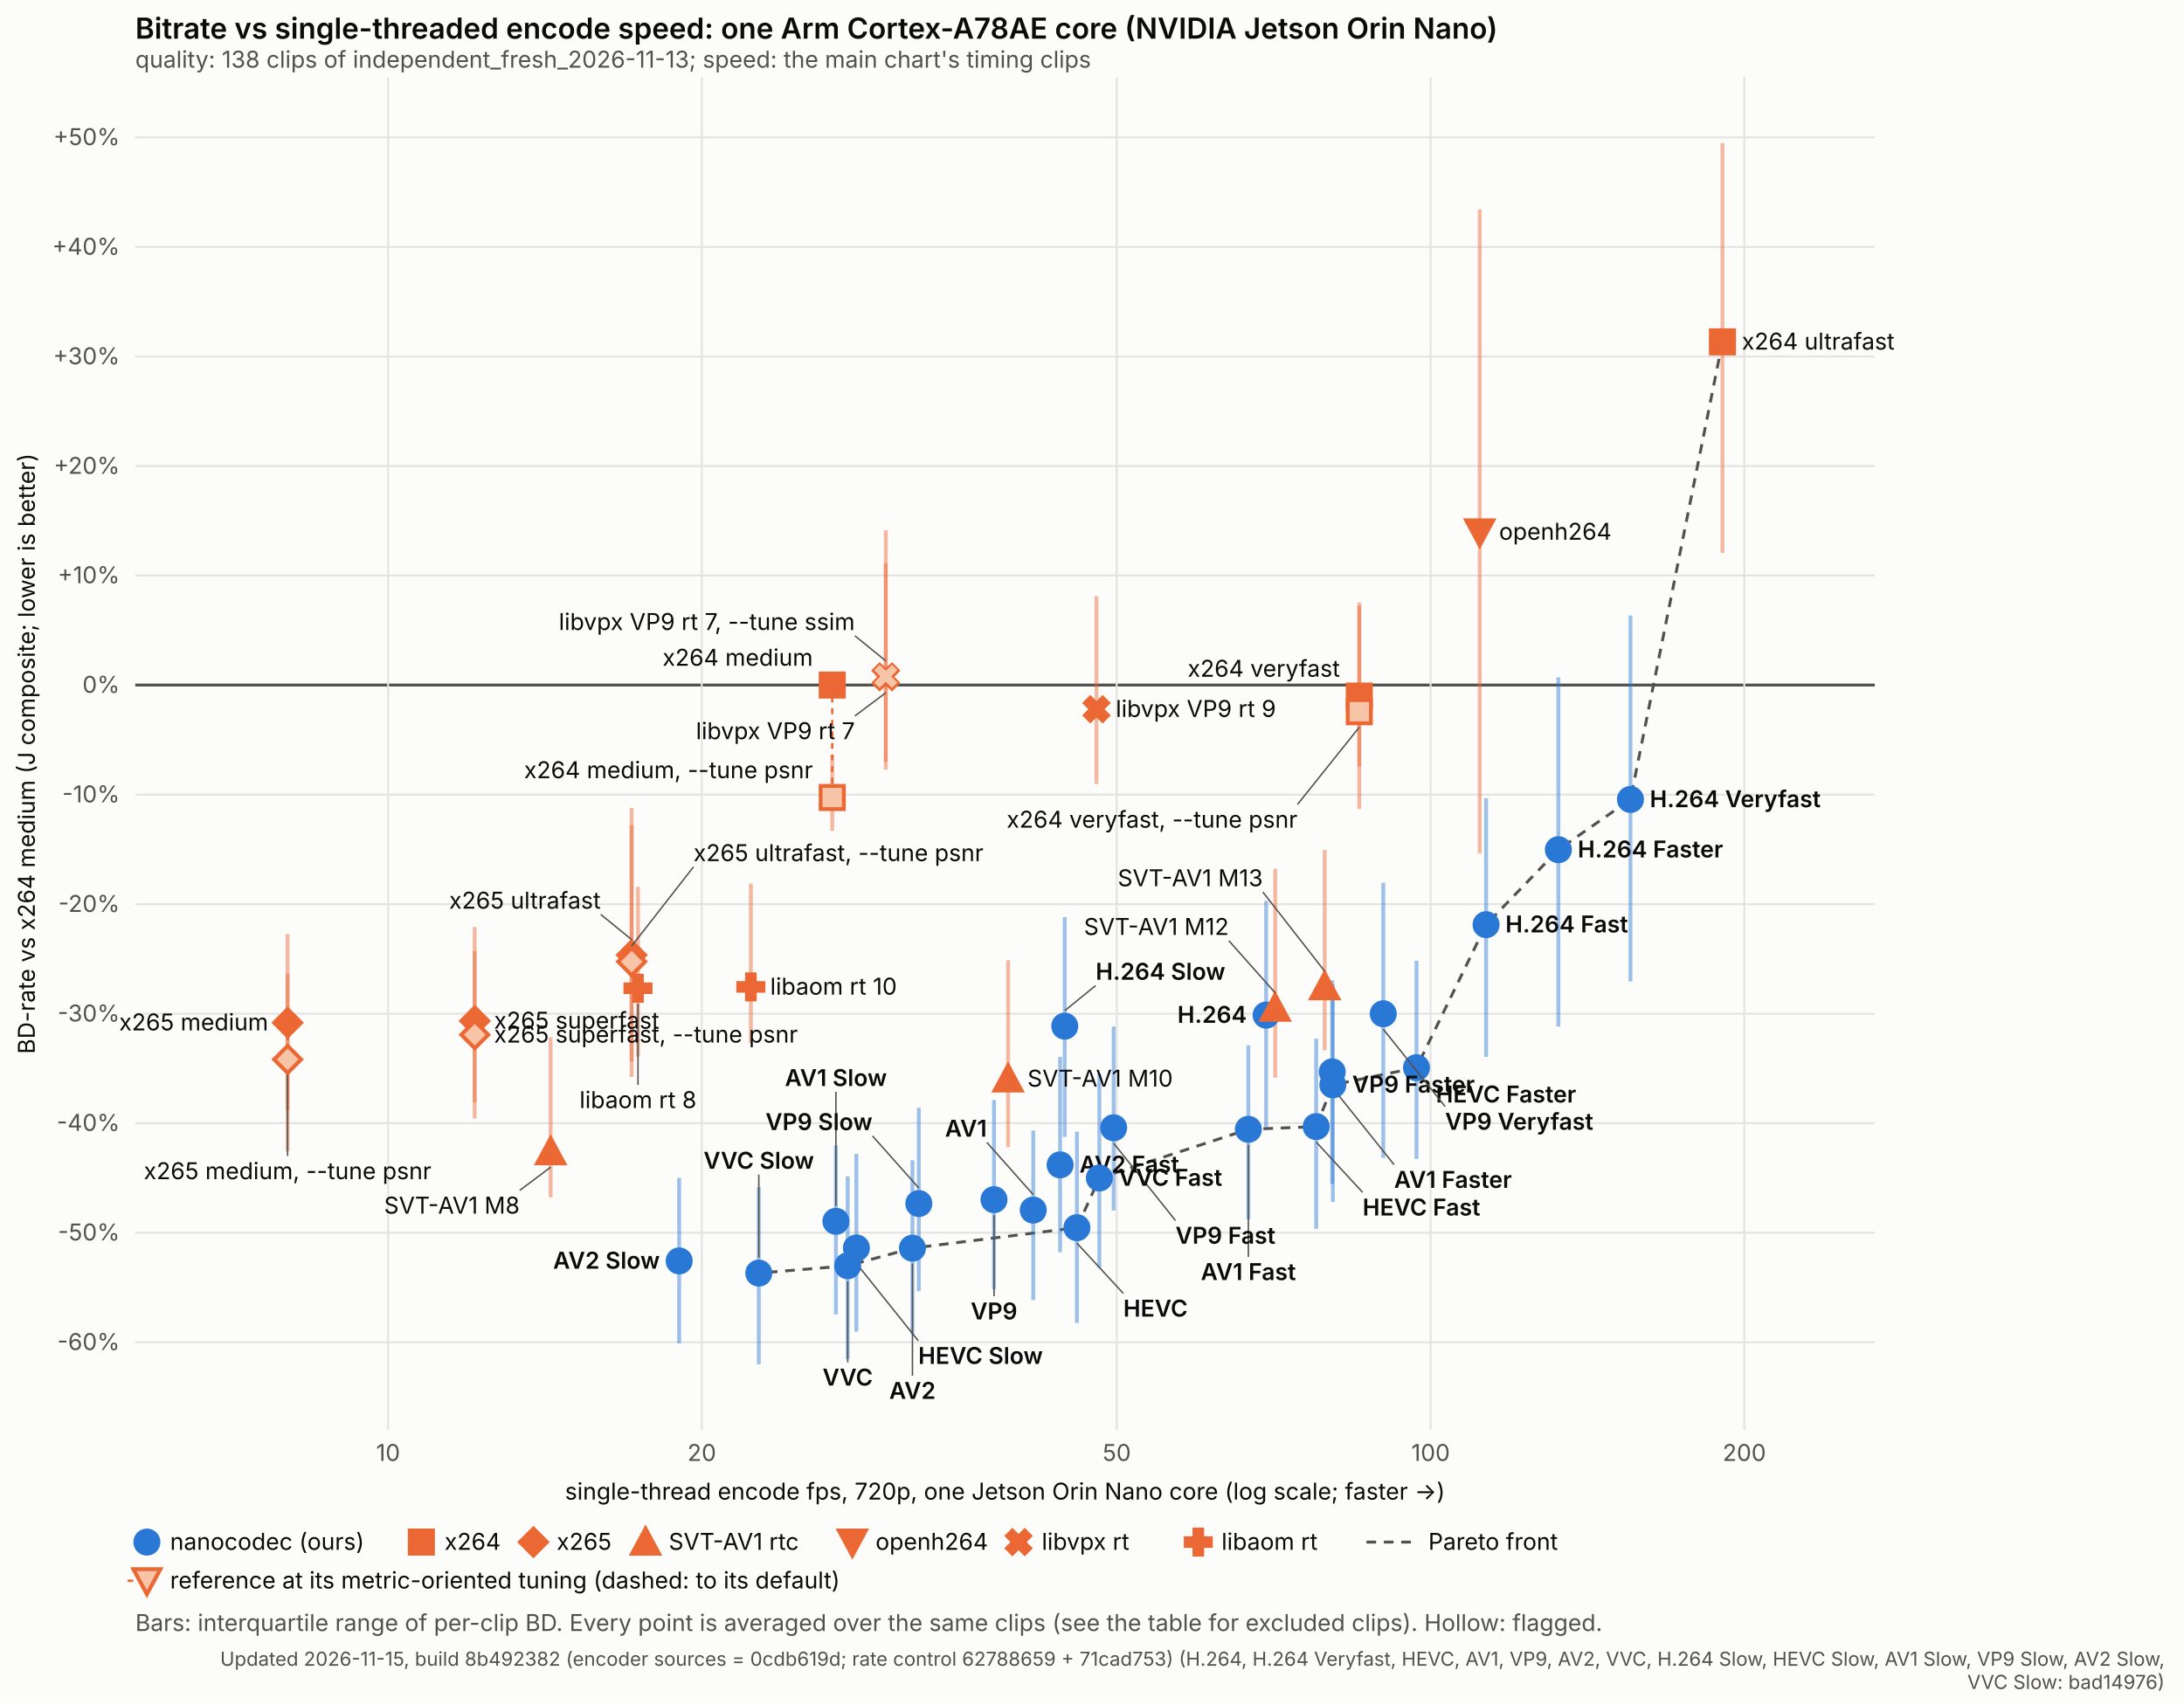
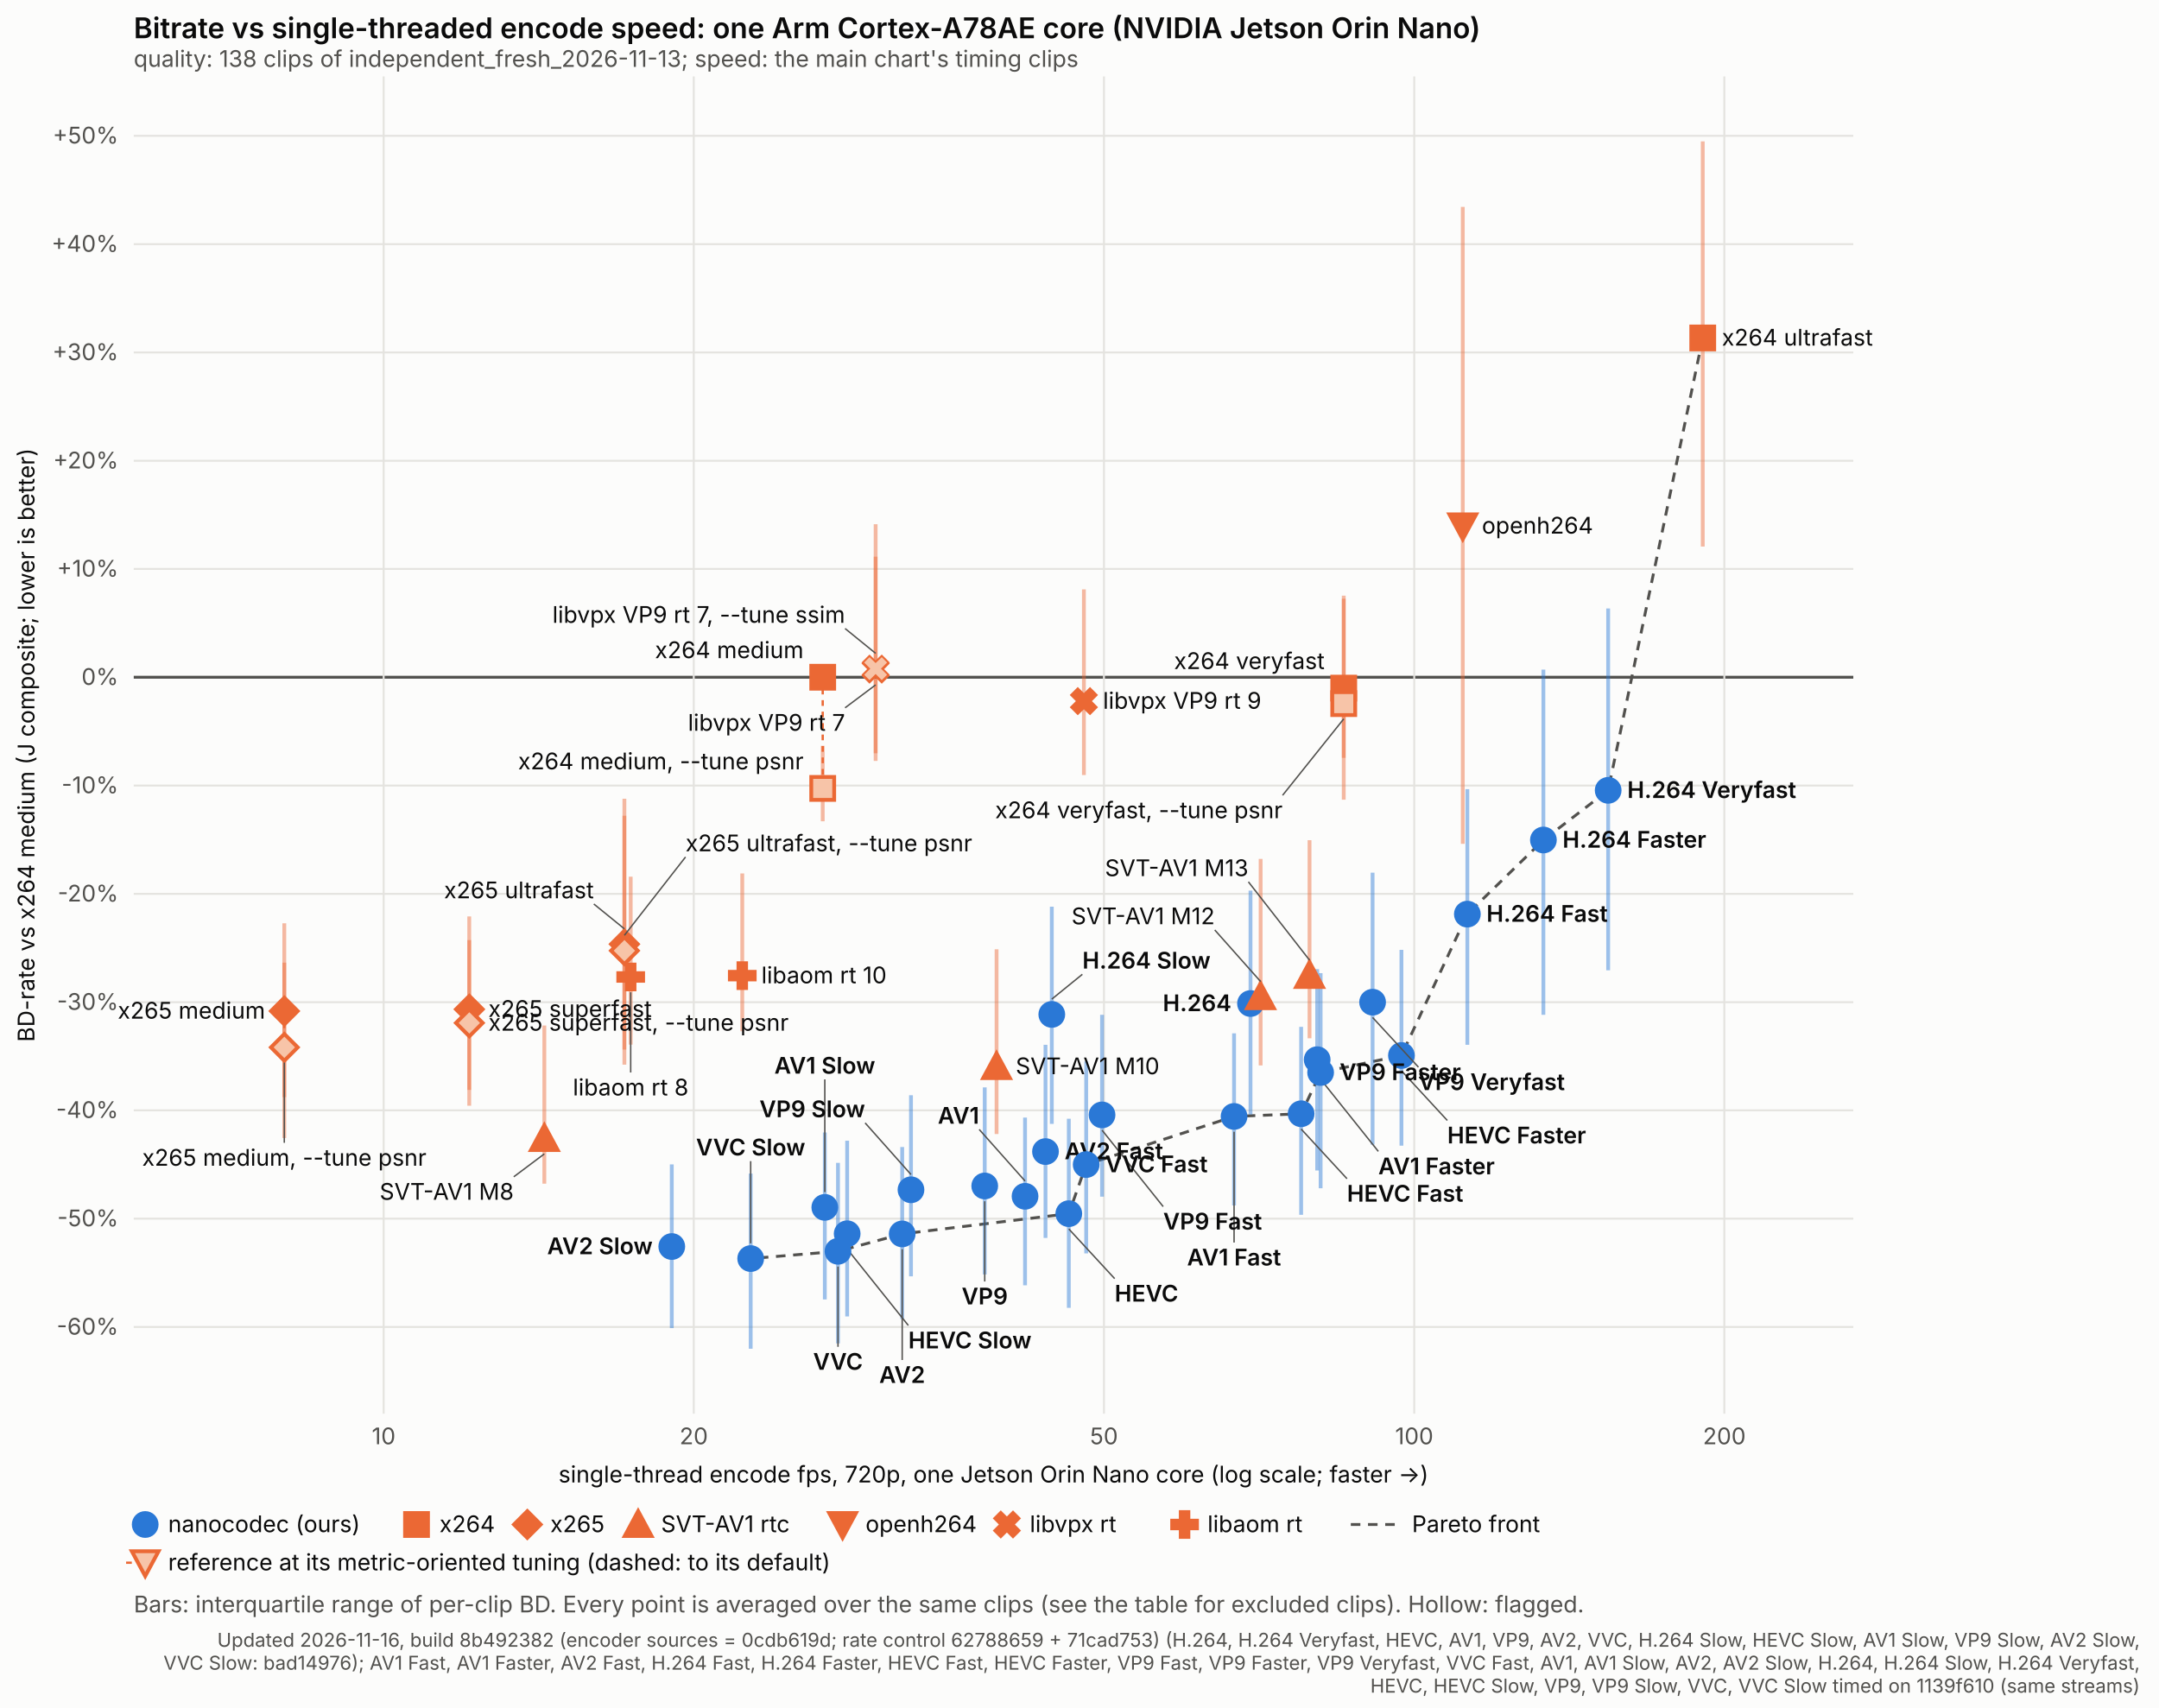
- <svg xmlns="http://www.w3.org/2000/svg" viewBox="0 0 1130 882" width="1130" height="882" font-family="system-ui, -apple-system, Segoe UI, sans-serif" font-size="12">
-   <rect width="1130" height="882" fill="#fcfcfb" />
+ <svg xmlns="http://www.w3.org/2000/svg" viewBox="0 0 1130 894" width="1130" height="894" font-family="system-ui, -apple-system, Segoe UI, sans-serif" font-size="12">
+   <rect width="1130" height="894" fill="#fcfcfb" />
  <text x="70" y="20" font-size="15" font-weight="600" fill="#0b0b0b">Bitrate vs single-threaded encode speed: one Arm Cortex-A78AE core (NVIDIA Jetson Orin Nano)</text>
  <text x="70" y="35" fill="#52514e">quality: 138 clips of independent_fresh_2026-11-13; speed: the main chart's timing clips</text>
  <line x1="70" x2="970" y1="694.6" y2="694.6" stroke="#e4e3df" stroke-width="1" />
  <text x="62" y="698.6" text-anchor="end" fill="#52514e">-60%</text>
  <line x1="70" x2="970" y1="637.9" y2="637.9" stroke="#e4e3df" stroke-width="1" />
  <text x="62" y="641.9" text-anchor="end" fill="#52514e">-50%</text>
  <line x1="70" x2="970" y1="581.2" y2="581.2" stroke="#e4e3df" stroke-width="1" />
  <text x="62" y="585.2" text-anchor="end" fill="#52514e">-40%</text>
  <line x1="70" x2="970" y1="524.6" y2="524.6" stroke="#e4e3df" stroke-width="1" />
  <text x="62" y="528.6" text-anchor="end" fill="#52514e">-30%</text>
  <line x1="70" x2="970" y1="467.9" y2="467.9" stroke="#e4e3df" stroke-width="1" />
  <text x="62" y="471.9" text-anchor="end" fill="#52514e">-20%</text>
  <line x1="70" x2="970" y1="411.2" y2="411.2" stroke="#e4e3df" stroke-width="1" />
  <text x="62" y="415.2" text-anchor="end" fill="#52514e">-10%</text>
  <line x1="70" x2="970" y1="354.5" y2="354.5" stroke="#52514e" stroke-width="1.5" />
  <text x="62" y="358.5" text-anchor="end" fill="#52514e">0%</text>
  <line x1="70" x2="970" y1="297.8" y2="297.8" stroke="#e4e3df" stroke-width="1" />
  <text x="62" y="301.8" text-anchor="end" fill="#52514e">+10%</text>
  <line x1="70" x2="970" y1="241.2" y2="241.2" stroke="#e4e3df" stroke-width="1" />
  <text x="62" y="245.2" text-anchor="end" fill="#52514e">+20%</text>
  <line x1="70" x2="970" y1="184.5" y2="184.5" stroke="#e4e3df" stroke-width="1" />
  <text x="62" y="188.5" text-anchor="end" fill="#52514e">+30%</text>
  <line x1="70" x2="970" y1="127.8" y2="127.8" stroke="#e4e3df" stroke-width="1" />
  <text x="62" y="131.8" text-anchor="end" fill="#52514e">+40%</text>
  <line x1="70" x2="970" y1="71.1" y2="71.1" stroke="#e4e3df" stroke-width="1" />
  <text x="62" y="75.1" text-anchor="end" fill="#52514e">+50%</text>
  <line x1="200.8" x2="200.8" y1="40" y2="740" stroke="#e4e3df" />
  <text x="200.8" y="756" text-anchor="middle" fill="#52514e">10</text>
  <line x1="363.1" x2="363.1" y1="40" y2="740" stroke="#e4e3df" />
  <text x="363.1" y="756" text-anchor="middle" fill="#52514e">20</text>
  <line x1="577.8" x2="577.8" y1="40" y2="740" stroke="#e4e3df" />
  <text x="577.8" y="756" text-anchor="middle" fill="#52514e">50</text>
  <line x1="740.2" x2="740.2" y1="40" y2="740" stroke="#e4e3df" />
  <text x="740.2" y="756" text-anchor="middle" fill="#52514e">100</text>
  <line x1="902.5" x2="902.5" y1="40" y2="740" stroke="#e4e3df" />
  <text x="902.5" y="756" text-anchor="middle" fill="#52514e">200</text>
  <text x="520.0" y="776" text-anchor="middle" fill="#0b0b0b">single-thread encode fps, 720p, one Jetson Orin Nano core (log scale; faster →)</text>
  <text transform="translate(18,390.0) rotate(-90)" text-anchor="middle" fill="#0b0b0b">BD-rate vs x264 medium (J composite; lower is better)</text>
-   <polyline points="891.2,176.9 843.6,413.7 806.3,439.7 768.9,478.5 732.9,552.5 689.6,561.4 681.0,583.0 645.9,584.4 568.8,609.6 557.2,635.3 472.1,645.9 438.6,655.0 392.6,658.8" fill="none" stroke="#52514e" stroke-width="1.5" stroke-dasharray="5 4" />
+   <polyline points="891.2,176.9 841.7,413.7 807.8,439.7 768.0,478.5 733.5,552.5 691.2,561.4 681.0,583.0 645.9,584.4 568.5,609.6 559.4,635.3 472.2,645.9 438.6,655.0 392.9,658.8" fill="none" stroke="#52514e" stroke-width="1.5" stroke-dasharray="5 4" />
  <line x1="703.3" y1="360.2" x2="703.3" y2="368.3" stroke="#eb6834" stroke-width="1.2" stroke-dasharray="3 3" />
  <line x1="430.6" y1="354.5" x2="430.6" y2="412.7" stroke="#eb6834" stroke-width="1.2" stroke-dasharray="3 3" />
  <line x1="326.8" y1="494.2" x2="326.8" y2="497.6" stroke="#eb6834" stroke-width="1.2" stroke-dasharray="3 3" />
  <line x1="245.6" y1="528.3" x2="245.6" y2="535.5" stroke="#eb6834" stroke-width="1.2" stroke-dasharray="3 3" />
  <line x1="148.8" y1="529.2" x2="148.8" y2="548.2" stroke="#eb6834" stroke-width="1.2" stroke-dasharray="3 3" />
  <line x1="458.3" y1="350.5" x2="458.3" y2="350.0" stroke="#eb6834" stroke-width="1.2" stroke-dasharray="3 3" />
  <line x1="430.6" x2="430.6" y1="354.5" y2="354.5" stroke="#eb6834" stroke-opacity="0.45" stroke-width="2" />
-   <line x1="550.9" x2="550.9" y1="588.3" y2="474.6" stroke="#2a78d6" stroke-opacity="0.45" stroke-width="2" />
-   <line x1="655.1" x2="655.1" y1="583.4" y2="466.2" stroke="#2a78d6" stroke-opacity="0.45" stroke-width="2" />
-   <line x1="768.9" x2="768.9" y1="546.9" y2="413.1" stroke="#2a78d6" stroke-opacity="0.45" stroke-width="2" />
-   <line x1="806.3" x2="806.3" y1="531.2" y2="350.5" stroke="#2a78d6" stroke-opacity="0.45" stroke-width="2" />
-   <line x1="843.6" x2="843.6" y1="507.9" y2="318.5" stroke="#2a78d6" stroke-opacity="0.45" stroke-width="2" />
-   <line x1="443.1" x2="443.1" y1="689.1" y2="597.1" stroke="#2a78d6" stroke-opacity="0.45" stroke-width="2" />
-   <line x1="557.2" x2="557.2" y1="684.6" y2="585.6" stroke="#2a78d6" stroke-opacity="0.45" stroke-width="2" />
+   <line x1="550.5" x2="550.5" y1="588.3" y2="474.6" stroke="#2a78d6" stroke-opacity="0.45" stroke-width="2" />
+   <line x1="654.5" x2="654.5" y1="583.4" y2="466.2" stroke="#2a78d6" stroke-opacity="0.45" stroke-width="2" />
+   <line x1="768.0" x2="768.0" y1="546.9" y2="413.1" stroke="#2a78d6" stroke-opacity="0.45" stroke-width="2" />
+   <line x1="807.8" x2="807.8" y1="531.2" y2="350.5" stroke="#2a78d6" stroke-opacity="0.45" stroke-width="2" />
+   <line x1="841.7" x2="841.7" y1="507.9" y2="318.5" stroke="#2a78d6" stroke-opacity="0.45" stroke-width="2" />
+   <line x1="443.4" x2="443.4" y1="689.1" y2="597.1" stroke="#2a78d6" stroke-opacity="0.45" stroke-width="2" />
+   <line x1="559.4" x2="559.4" y1="684.6" y2="585.6" stroke="#2a78d6" stroke-opacity="0.45" stroke-width="2" />
  <line x1="681.0" x2="681.0" y1="635.9" y2="537.5" stroke="#2a78d6" stroke-opacity="0.45" stroke-width="2" />
-   <line x1="732.9" x2="732.9" y1="599.7" y2="497.2" stroke="#2a78d6" stroke-opacity="0.45" stroke-width="2" />
-   <line x1="432.5" x2="432.5" y1="680.2" y2="592.8" stroke="#2a78d6" stroke-opacity="0.45" stroke-width="2" />
-   <line x1="534.6" x2="534.6" y1="672.8" y2="585.0" stroke="#2a78d6" stroke-opacity="0.45" stroke-width="2" />
+   <line x1="733.5" x2="733.5" y1="599.7" y2="497.2" stroke="#2a78d6" stroke-opacity="0.45" stroke-width="2" />
+   <line x1="431.7" x2="431.7" y1="680.2" y2="592.8" stroke="#2a78d6" stroke-opacity="0.45" stroke-width="2" />
+   <line x1="536.5" x2="536.5" y1="672.8" y2="585.0" stroke="#2a78d6" stroke-opacity="0.45" stroke-width="2" />
  <line x1="645.9" x2="645.9" y1="631.0" y2="540.9" stroke="#2a78d6" stroke-opacity="0.45" stroke-width="2" />
-   <line x1="689.3" x2="689.3" y1="612.7" y2="507.3" stroke="#2a78d6" stroke-opacity="0.45" stroke-width="2" />
-   <line x1="475.4" x2="475.4" y1="668.1" y2="573.3" stroke="#2a78d6" stroke-opacity="0.45" stroke-width="2" />
-   <line x1="514.3" x2="514.3" y1="667.1" y2="569.2" stroke="#2a78d6" stroke-opacity="0.45" stroke-width="2" />
-   <line x1="576.2" x2="576.2" y1="626.4" y2="531.2" stroke="#2a78d6" stroke-opacity="0.45" stroke-width="2" />
-   <line x1="689.6" x2="689.6" y1="622.0" y2="509.4" stroke="#2a78d6" stroke-opacity="0.45" stroke-width="2" />
-   <line x1="715.7" x2="715.7" y1="599.2" y2="456.8" stroke="#2a78d6" stroke-opacity="0.45" stroke-width="2" />
-   <line x1="351.4" x2="351.4" y1="695.2" y2="609.5" stroke="#2a78d6" stroke-opacity="0.45" stroke-width="2" />
-   <line x1="472.1" x2="472.1" y1="690.4" y2="600.4" stroke="#2a78d6" stroke-opacity="0.45" stroke-width="2" />
-   <line x1="548.5" x2="548.5" y1="648.0" y2="546.9" stroke="#2a78d6" stroke-opacity="0.45" stroke-width="2" />
-   <line x1="392.6" x2="392.6" y1="706.0" y2="614.3" stroke="#2a78d6" stroke-opacity="0.45" stroke-width="2" />
+   <line x1="689.4" x2="689.4" y1="612.7" y2="507.3" stroke="#2a78d6" stroke-opacity="0.45" stroke-width="2" />
+   <line x1="476.8" x2="476.8" y1="668.1" y2="573.3" stroke="#2a78d6" stroke-opacity="0.45" stroke-width="2" />
+   <line x1="515.4" x2="515.4" y1="667.1" y2="569.2" stroke="#2a78d6" stroke-opacity="0.45" stroke-width="2" />
+   <line x1="576.8" x2="576.8" y1="626.4" y2="531.2" stroke="#2a78d6" stroke-opacity="0.45" stroke-width="2" />
+   <line x1="691.2" x2="691.2" y1="622.0" y2="509.4" stroke="#2a78d6" stroke-opacity="0.45" stroke-width="2" />
+   <line x1="718.4" x2="718.4" y1="599.2" y2="456.8" stroke="#2a78d6" stroke-opacity="0.45" stroke-width="2" />
+   <line x1="351.6" x2="351.6" y1="695.2" y2="609.5" stroke="#2a78d6" stroke-opacity="0.45" stroke-width="2" />
+   <line x1="472.2" x2="472.2" y1="690.4" y2="600.4" stroke="#2a78d6" stroke-opacity="0.45" stroke-width="2" />
+   <line x1="547.2" x2="547.2" y1="648.0" y2="546.9" stroke="#2a78d6" stroke-opacity="0.45" stroke-width="2" />
+   <line x1="392.9" x2="392.9" y1="706.0" y2="614.3" stroke="#2a78d6" stroke-opacity="0.45" stroke-width="2" />
  <line x1="438.6" x2="438.6" y1="703.2" y2="608.7" stroke="#2a78d6" stroke-opacity="0.45" stroke-width="2" />
-   <line x1="568.8" x2="568.8" y1="656.1" y2="555.6" stroke="#2a78d6" stroke-opacity="0.45" stroke-width="2" />
+   <line x1="568.5" x2="568.5" y1="656.1" y2="555.6" stroke="#2a78d6" stroke-opacity="0.45" stroke-width="2" />
  <line x1="765.6" x2="765.6" y1="441.7" y2="108.3" stroke="#eb6834" stroke-opacity="0.45" stroke-width="2" />
  <line x1="891.2" x2="891.2" y1="286.1" y2="74.0" stroke="#eb6834" stroke-opacity="0.45" stroke-width="2" />
  <line x1="703.3" x2="703.3" y1="396.7" y2="313.4" stroke="#eb6834" stroke-opacity="0.45" stroke-width="2" />
  <line x1="326.8" x2="326.8" y1="549.4" y2="418.1" stroke="#eb6834" stroke-opacity="0.45" stroke-width="2" />
  <line x1="245.6" x2="245.6" y1="570.5" y2="479.7" stroke="#eb6834" stroke-opacity="0.45" stroke-width="2" />
  <line x1="148.8" x2="148.8" y1="574.3" y2="483.3" stroke="#eb6834" stroke-opacity="0.45" stroke-width="2" />
  <line x1="284.9" x2="284.9" y1="619.6" y2="536.8" stroke="#eb6834" stroke-opacity="0.45" stroke-width="2" />
  <line x1="521.6" x2="521.6" y1="593.6" y2="496.9" stroke="#eb6834" stroke-opacity="0.45" stroke-width="2" />
  <line x1="659.8" x2="659.8" y1="557.7" y2="449.6" stroke="#eb6834" stroke-opacity="0.45" stroke-width="2" />
  <line x1="685.4" x2="685.4" y1="543.5" y2="439.8" stroke="#eb6834" stroke-opacity="0.45" stroke-width="2" />
  <line x1="458.3" x2="458.3" y1="394.3" y2="274.4" stroke="#eb6834" stroke-opacity="0.45" stroke-width="2" />
  <line x1="567.3" x2="567.3" y1="405.7" y2="308.5" stroke="#eb6834" stroke-opacity="0.45" stroke-width="2" />
  <line x1="330.1" x2="330.1" y1="546.8" y2="458.9" stroke="#eb6834" stroke-opacity="0.45" stroke-width="2" />
  <line x1="388.5" x2="388.5" y1="539.8" y2="457.2" stroke="#eb6834" stroke-opacity="0.45" stroke-width="2" />
  <line x1="703.3" x2="703.3" y1="418.6" y2="311.8" stroke="#eb6834" stroke-opacity="0.45" stroke-width="2" />
  <line x1="430.6" x2="430.6" y1="429.9" y2="390.4" stroke="#eb6834" stroke-opacity="0.45" stroke-width="2" />
  <line x1="326.8" x2="326.8" y1="557.3" y2="427.0" stroke="#eb6834" stroke-opacity="0.45" stroke-width="2" />
  <line x1="245.6" x2="245.6" y1="578.8" y2="492.1" stroke="#eb6834" stroke-opacity="0.45" stroke-width="2" />
  <line x1="148.8" x2="148.8" y1="595.7" y2="503.9" stroke="#eb6834" stroke-opacity="0.45" stroke-width="2" />
  <line x1="458.3" x2="458.3" y1="398.3" y2="291.4" stroke="#eb6834" stroke-opacity="0.45" stroke-width="2" />
  <g>
    <rect x="424.6" y="348.5" width="12" height="12" fill="#eb6834" stroke="#eb6834" stroke-width="2" />
  </g>
  <text x="420.6" y="344.5" text-anchor="end" fill="#0b0b0b">x264 medium</text>
  <g>
-     <circle cx="550.9" cy="531.0" r="6" fill="#2a78d6" stroke="#2a78d6" stroke-width="2" />
-   </g>
-   <line x1="550.9" y1="523.0" x2="566.9" y2="510.0" stroke="#52514e" stroke-width="0.75" />
-   <text x="566.9" y="507.0" text-anchor="start" fill="#0b0b0b" font-weight="600">H.264 Slow</text>
-   <g>
-     <circle cx="655.1" cy="525.3" r="6" fill="#2a78d6" stroke="#2a78d6" stroke-width="2" />
-   </g>
-   <text x="645.1" y="529.3" text-anchor="end" fill="#0b0b0b" font-weight="600">H.264</text>
-   <g>
-     <circle cx="768.9" cy="478.5" r="6" fill="#2a78d6" stroke="#2a78d6" stroke-width="2" />
-   </g>
-   <text x="778.9" y="482.5" text-anchor="start" fill="#0b0b0b" font-weight="600">H.264 Fast</text>
-   <g>
-     <circle cx="806.3" cy="439.7" r="6" fill="#2a78d6" stroke="#2a78d6" stroke-width="2" />
-   </g>
-   <text x="816.3" y="443.7" text-anchor="start" fill="#0b0b0b" font-weight="600">H.264 Faster</text>
-   <g>
-     <circle cx="843.6" cy="413.7" r="6" fill="#2a78d6" stroke="#2a78d6" stroke-width="2" />
-   </g>
-   <text x="853.6" y="417.7" text-anchor="start" fill="#0b0b0b" font-weight="600">H.264 Veryfast</text>
-   <g>
-     <circle cx="443.1" cy="645.8" r="6" fill="#2a78d6" stroke="#2a78d6" stroke-width="2" />
-   </g>
-   <line x1="443.1" y1="653.8" x2="475.1" y2="693.8" stroke="#52514e" stroke-width="0.75" />
-   <text x="475.1" y="705.8" text-anchor="start" fill="#0b0b0b" font-weight="600">HEVC Slow</text>
-   <g>
-     <circle cx="557.2" cy="635.3" r="6" fill="#2a78d6" stroke="#2a78d6" stroke-width="2" />
-   </g>
-   <line x1="557.2" y1="643.3" x2="581.2" y2="669.3" stroke="#52514e" stroke-width="0.75" />
-   <text x="581.2" y="681.3" text-anchor="start" fill="#0b0b0b" font-weight="600">HEVC</text>
+     <circle cx="550.5" cy="531.0" r="6" fill="#2a78d6" stroke="#2a78d6" stroke-width="2" />
+   </g>
+   <line x1="550.5" y1="523.0" x2="566.5" y2="510.0" stroke="#52514e" stroke-width="0.75" />
+   <text x="566.5" y="507.0" text-anchor="start" fill="#0b0b0b" font-weight="600">H.264 Slow</text>
+   <g>
+     <circle cx="654.5" cy="525.3" r="6" fill="#2a78d6" stroke="#2a78d6" stroke-width="2" />
+   </g>
+   <text x="644.5" y="529.3" text-anchor="end" fill="#0b0b0b" font-weight="600">H.264</text>
+   <g>
+     <circle cx="768.0" cy="478.5" r="6" fill="#2a78d6" stroke="#2a78d6" stroke-width="2" />
+   </g>
+   <text x="778.0" y="482.5" text-anchor="start" fill="#0b0b0b" font-weight="600">H.264 Fast</text>
+   <g>
+     <circle cx="807.8" cy="439.7" r="6" fill="#2a78d6" stroke="#2a78d6" stroke-width="2" />
+   </g>
+   <text x="817.8" y="443.7" text-anchor="start" fill="#0b0b0b" font-weight="600">H.264 Faster</text>
+   <g>
+     <circle cx="841.7" cy="413.7" r="6" fill="#2a78d6" stroke="#2a78d6" stroke-width="2" />
+   </g>
+   <text x="851.7" y="417.7" text-anchor="start" fill="#0b0b0b" font-weight="600">H.264 Veryfast</text>
+   <g>
+     <circle cx="443.4" cy="645.8" r="6" fill="#2a78d6" stroke="#2a78d6" stroke-width="2" />
+   </g>
+   <line x1="443.4" y1="653.8" x2="475.4" y2="693.8" stroke="#52514e" stroke-width="0.75" />
+   <text x="475.4" y="705.8" text-anchor="start" fill="#0b0b0b" font-weight="600">HEVC Slow</text>
+   <g>
+     <circle cx="559.4" cy="635.3" r="6" fill="#2a78d6" stroke="#2a78d6" stroke-width="2" />
+   </g>
+   <line x1="559.4" y1="643.3" x2="583.4" y2="669.3" stroke="#52514e" stroke-width="0.75" />
+   <text x="583.4" y="681.3" text-anchor="start" fill="#0b0b0b" font-weight="600">HEVC</text>
  <g>
    <circle cx="681.0" cy="583.0" r="6" fill="#2a78d6" stroke="#2a78d6" stroke-width="2" />
  </g>
  <line x1="681.0" y1="591.0" x2="705.0" y2="617.0" stroke="#52514e" stroke-width="0.75" />
  <text x="705.0" y="629.0" text-anchor="start" fill="#0b0b0b" font-weight="600">HEVC Fast</text>
  <g>
-     <circle cx="732.9" cy="552.5" r="6" fill="#2a78d6" stroke="#2a78d6" stroke-width="2" />
-   </g>
-   <text x="742.9" y="570.5" text-anchor="start" fill="#0b0b0b" font-weight="600">HEVC Faster</text>
-   <g>
-     <circle cx="432.5" cy="632.0" r="6" fill="#2a78d6" stroke="#2a78d6" stroke-width="2" />
-   </g>
-   <line x1="432.5" y1="624.0" x2="432.5" y2="565.0" stroke="#52514e" stroke-width="0.75" />
-   <text x="432.5" y="562.0" text-anchor="middle" fill="#0b0b0b" font-weight="600">AV1 Slow</text>
-   <g>
-     <circle cx="534.6" cy="626.2" r="6" fill="#2a78d6" stroke="#2a78d6" stroke-width="2" />
-   </g>
-   <line x1="534.6" y1="618.2" x2="510.6" y2="591.2" stroke="#52514e" stroke-width="0.75" />
-   <text x="510.6" y="588.2" text-anchor="end" fill="#0b0b0b" font-weight="600">AV1</text>
+     <circle cx="733.5" cy="552.5" r="6" fill="#2a78d6" stroke="#2a78d6" stroke-width="2" />
+   </g>
+   <line x1="733.5" y1="560.5" x2="757.5" y2="586.5" stroke="#52514e" stroke-width="0.75" />
+   <text x="757.5" y="598.5" text-anchor="start" fill="#0b0b0b" font-weight="600">HEVC Faster</text>
+   <g>
+     <circle cx="431.7" cy="632.0" r="6" fill="#2a78d6" stroke="#2a78d6" stroke-width="2" />
+   </g>
+   <line x1="431.7" y1="624.0" x2="431.7" y2="565.0" stroke="#52514e" stroke-width="0.75" />
+   <text x="431.7" y="562.0" text-anchor="middle" fill="#0b0b0b" font-weight="600">AV1 Slow</text>
+   <g>
+     <circle cx="536.5" cy="626.2" r="6" fill="#2a78d6" stroke="#2a78d6" stroke-width="2" />
+   </g>
+   <line x1="536.5" y1="618.2" x2="512.5" y2="591.2" stroke="#52514e" stroke-width="0.75" />
+   <text x="512.5" y="588.2" text-anchor="end" fill="#0b0b0b" font-weight="600">AV1</text>
  <g>
    <circle cx="645.9" cy="584.4" r="6" fill="#2a78d6" stroke="#2a78d6" stroke-width="2" />
  </g>
  <line x1="645.9" y1="592.4" x2="645.9" y2="650.4" stroke="#52514e" stroke-width="0.75" />
  <text x="645.9" y="662.4" text-anchor="middle" fill="#0b0b0b" font-weight="600">AV1 Fast</text>
  <g>
-     <circle cx="689.3" cy="554.7" r="6" fill="#2a78d6" stroke="#2a78d6" stroke-width="2" />
-   </g>
-   <line x1="689.3" y1="562.7" x2="721.3" y2="602.7" stroke="#52514e" stroke-width="0.75" />
-   <text x="721.3" y="614.7" text-anchor="start" fill="#0b0b0b" font-weight="600">AV1 Faster</text>
-   <g>
-     <circle cx="475.4" cy="622.8" r="6" fill="#2a78d6" stroke="#2a78d6" stroke-width="2" />
-   </g>
-   <line x1="475.4" y1="614.8" x2="451.4" y2="587.8" stroke="#52514e" stroke-width="0.75" />
-   <text x="451.4" y="584.8" text-anchor="end" fill="#0b0b0b" font-weight="600">VP9 Slow</text>
-   <g>
-     <circle cx="514.3" cy="620.8" r="6" fill="#2a78d6" stroke="#2a78d6" stroke-width="2" />
-   </g>
-   <line x1="514.3" y1="628.8" x2="514.3" y2="670.8" stroke="#52514e" stroke-width="0.75" />
-   <text x="514.3" y="682.8" text-anchor="middle" fill="#0b0b0b" font-weight="600">VP9</text>
-   <g>
-     <circle cx="576.2" cy="583.6" r="6" fill="#2a78d6" stroke="#2a78d6" stroke-width="2" />
-   </g>
-   <line x1="576.2" y1="591.6" x2="608.2" y2="631.6" stroke="#52514e" stroke-width="0.75" />
-   <text x="608.2" y="643.6" text-anchor="start" fill="#0b0b0b" font-weight="600">VP9 Fast</text>
-   <g>
-     <circle cx="689.6" cy="561.4" r="6" fill="#2a78d6" stroke="#2a78d6" stroke-width="2" />
-   </g>
-   <text x="699.6" y="565.4" text-anchor="start" fill="#0b0b0b" font-weight="600">VP9 Faster</text>
-   <g>
-     <circle cx="715.7" cy="524.6" r="6" fill="#2a78d6" stroke="#2a78d6" stroke-width="2" />
-   </g>
-   <line x1="715.7" y1="532.6" x2="747.7" y2="572.6" stroke="#52514e" stroke-width="0.75" />
-   <text x="747.7" y="584.6" text-anchor="start" fill="#0b0b0b" font-weight="600">VP9 Veryfast</text>
-   <g>
-     <circle cx="351.4" cy="652.5" r="6" fill="#2a78d6" stroke="#2a78d6" stroke-width="2" />
-   </g>
-   <text x="341.4" y="656.5" text-anchor="end" fill="#0b0b0b" font-weight="600">AV2 Slow</text>
-   <g>
-     <circle cx="472.1" cy="645.9" r="6" fill="#2a78d6" stroke="#2a78d6" stroke-width="2" />
-   </g>
-   <line x1="472.1" y1="653.9" x2="472.1" y2="711.9" stroke="#52514e" stroke-width="0.75" />
-   <text x="472.1" y="723.9" text-anchor="middle" fill="#0b0b0b" font-weight="600">AV2</text>
-   <g>
-     <circle cx="548.5" cy="602.8" r="6" fill="#2a78d6" stroke="#2a78d6" stroke-width="2" />
-   </g>
-   <text x="558.5" y="606.8" text-anchor="start" fill="#0b0b0b" font-weight="600">AV2 Fast</text>
-   <g>
-     <circle cx="392.6" cy="658.8" r="6" fill="#2a78d6" stroke="#2a78d6" stroke-width="2" />
-   </g>
-   <line x1="392.6" y1="650.8" x2="392.6" y2="607.8" stroke="#52514e" stroke-width="0.75" />
-   <text x="392.6" y="604.8" text-anchor="middle" fill="#0b0b0b" font-weight="600">VVC Slow</text>
+     <circle cx="689.4" cy="554.7" r="6" fill="#2a78d6" stroke="#2a78d6" stroke-width="2" />
+   </g>
+   <line x1="689.4" y1="562.7" x2="721.4" y2="602.7" stroke="#52514e" stroke-width="0.75" />
+   <text x="721.4" y="614.7" text-anchor="start" fill="#0b0b0b" font-weight="600">AV1 Faster</text>
+   <g>
+     <circle cx="476.8" cy="622.8" r="6" fill="#2a78d6" stroke="#2a78d6" stroke-width="2" />
+   </g>
+   <line x1="476.8" y1="614.8" x2="452.8" y2="587.8" stroke="#52514e" stroke-width="0.75" />
+   <text x="452.8" y="584.8" text-anchor="end" fill="#0b0b0b" font-weight="600">VP9 Slow</text>
+   <g>
+     <circle cx="515.4" cy="620.8" r="6" fill="#2a78d6" stroke="#2a78d6" stroke-width="2" />
+   </g>
+   <line x1="515.4" y1="628.8" x2="515.4" y2="670.8" stroke="#52514e" stroke-width="0.75" />
+   <text x="515.4" y="682.8" text-anchor="middle" fill="#0b0b0b" font-weight="600">VP9</text>
+   <g>
+     <circle cx="576.8" cy="583.6" r="6" fill="#2a78d6" stroke="#2a78d6" stroke-width="2" />
+   </g>
+   <line x1="576.8" y1="591.6" x2="608.8" y2="631.6" stroke="#52514e" stroke-width="0.75" />
+   <text x="608.8" y="643.6" text-anchor="start" fill="#0b0b0b" font-weight="600">VP9 Fast</text>
+   <g>
+     <circle cx="691.2" cy="561.4" r="6" fill="#2a78d6" stroke="#2a78d6" stroke-width="2" />
+   </g>
+   <text x="701.2" y="565.4" text-anchor="start" fill="#0b0b0b" font-weight="600">VP9 Faster</text>
+   <g>
+     <circle cx="718.4" cy="524.6" r="6" fill="#2a78d6" stroke="#2a78d6" stroke-width="2" />
+   </g>
+   <line x1="718.4" y1="532.6" x2="742.4" y2="558.6" stroke="#52514e" stroke-width="0.75" />
+   <text x="742.4" y="570.6" text-anchor="start" fill="#0b0b0b" font-weight="600">VP9 Veryfast</text>
+   <g>
+     <circle cx="351.6" cy="652.5" r="6" fill="#2a78d6" stroke="#2a78d6" stroke-width="2" />
+   </g>
+   <text x="341.6" y="656.5" text-anchor="end" fill="#0b0b0b" font-weight="600">AV2 Slow</text>
+   <g>
+     <circle cx="472.2" cy="645.9" r="6" fill="#2a78d6" stroke="#2a78d6" stroke-width="2" />
+   </g>
+   <line x1="472.2" y1="653.9" x2="472.2" y2="711.9" stroke="#52514e" stroke-width="0.75" />
+   <text x="472.2" y="723.9" text-anchor="middle" fill="#0b0b0b" font-weight="600">AV2</text>
+   <g>
+     <circle cx="547.2" cy="602.8" r="6" fill="#2a78d6" stroke="#2a78d6" stroke-width="2" />
+   </g>
+   <text x="557.2" y="606.8" text-anchor="start" fill="#0b0b0b" font-weight="600">AV2 Fast</text>
+   <g>
+     <circle cx="392.9" cy="658.8" r="6" fill="#2a78d6" stroke="#2a78d6" stroke-width="2" />
+   </g>
+   <line x1="392.9" y1="650.8" x2="392.9" y2="607.8" stroke="#52514e" stroke-width="0.75" />
+   <text x="392.9" y="604.8" text-anchor="middle" fill="#0b0b0b" font-weight="600">VVC Slow</text>
  <g>
    <circle cx="438.6" cy="655.0" r="6" fill="#2a78d6" stroke="#2a78d6" stroke-width="2" />
  </g>
  <line x1="438.6" y1="663.0" x2="438.6" y2="705.0" stroke="#52514e" stroke-width="0.75" />
  <text x="438.6" y="717.0" text-anchor="middle" fill="#0b0b0b" font-weight="600">VVC</text>
  <g>
-     <circle cx="568.8" cy="609.6" r="6" fill="#2a78d6" stroke="#2a78d6" stroke-width="2" />
-   </g>
-   <text x="578.8" y="613.6" text-anchor="start" fill="#0b0b0b" font-weight="600">VVC Fast</text>
+     <circle cx="568.5" cy="609.6" r="6" fill="#2a78d6" stroke="#2a78d6" stroke-width="2" />
+   </g>
+   <text x="578.5" y="613.6" text-anchor="start" fill="#0b0b0b" font-weight="600">VVC Fast</text>
  <g>
    <polygon points="765.601,282.257 772.601,269.257 758.601,269.257" fill="#eb6834" stroke="#eb6834" stroke-width="2" />
  </g>
  <text x="775.6" y="279.3" text-anchor="start" fill="#0b0b0b">openh264</text>
  <g>
    <rect x="885.2" y="170.9" width="12" height="12" fill="#eb6834" stroke="#eb6834" stroke-width="2" />
  </g>
  <text x="901.2" y="180.9" text-anchor="start" fill="#0b0b0b">x264 ultrafast</text>
  <g>
    <rect x="697.3" y="354.2" width="12" height="12" fill="#eb6834" stroke="#eb6834" stroke-width="2" />
  </g>
  <text x="693.3" y="350.2" text-anchor="end" fill="#0b0b0b">x264 veryfast</text>
  <g>
    <polygon points="326.811,487.21 333.811,494.21 326.811,501.21 319.811,494.21" fill="#eb6834" stroke="#eb6834" stroke-width="2" />
  </g>
  <line x1="326.8" y1="486.2" x2="310.8" y2="473.2" stroke="#52514e" stroke-width="0.75" />
  <text x="310.8" y="470.2" text-anchor="end" fill="#0b0b0b">x265 ultrafast</text>
  <g>
    <polygon points="245.647,521.305 252.647,528.305 245.647,535.305 238.647,528.305" fill="#eb6834" stroke="#eb6834" stroke-width="2" />
  </g>
  <text x="255.6" y="532.3" text-anchor="start" fill="#0b0b0b">x265 superfast</text>
  <g>
    <polygon points="148.821,522.24 155.821,529.24 148.821,536.24 141.821,529.24" fill="#eb6834" stroke="#eb6834" stroke-width="2" />
  </g>
  <text x="138.8" y="533.2" text-anchor="end" fill="#0b0b0b">x265 medium</text>
  <g>
    <polygon points="284.896,588.991 291.896,601.991 277.896,601.991" fill="#eb6834" stroke="#eb6834" stroke-width="2" />
  </g>
  <line x1="284.9" y1="604.0" x2="268.9" y2="616.0" stroke="#52514e" stroke-width="0.75" />
  <text x="268.9" y="628.0" text-anchor="end" fill="#0b0b0b">SVT-AV1 M8</text>
  <g>
    <polygon points="521.574,551.34 528.574,564.34 514.574,564.34" fill="#eb6834" stroke="#eb6834" stroke-width="2" />
  </g>
  <text x="531.6" y="562.3" text-anchor="start" fill="#0b0b0b">SVT-AV1 M10</text>
  <g>
    <polygon points="659.751,514.756 666.751,527.756 652.751,527.756" fill="#eb6834" stroke="#eb6834" stroke-width="2" />
  </g>
  <line x1="659.8" y1="513.8" x2="635.8" y2="486.8" stroke="#52514e" stroke-width="0.75" />
  <text x="635.8" y="483.8" text-anchor="end" fill="#0b0b0b">SVT-AV1 M12</text>
  <g>
    <polygon points="685.389,503.627 692.389,516.627 678.389,516.627" fill="#eb6834" stroke="#eb6834" stroke-width="2" />
  </g>
  <line x1="685.4" y1="502.6" x2="653.4" y2="461.6" stroke="#52514e" stroke-width="0.75" />
  <text x="653.4" y="458.6" text-anchor="end" fill="#0b0b0b">SVT-AV1 M13</text>
  <g>
    <polygon points="461.5,343.8 465.0,347.3 461.8,350.5 465.0,353.7 461.5,357.2 458.3,354.0 455.1,357.2 451.6,353.7 454.8,350.5 451.6,347.3 455.1,343.8 458.3,347.0" fill="#eb6834" stroke="#eb6834" stroke-width="1" />
  </g>
  <line x1="458.3" y1="358.5" x2="442.3" y2="370.5" stroke="#52514e" stroke-width="0.75" />
  <text x="442.3" y="382.5" text-anchor="end" fill="#0b0b0b">libvpx VP9 rt 7</text>
  <g>
    <polygon points="570.5,360.3 574.0,363.8 570.8,367.0 574.0,370.2 570.5,373.7 567.3,370.6 564.1,373.7 560.6,370.2 563.8,367.0 560.6,363.8 564.1,360.3 567.3,363.5" fill="#eb6834" stroke="#eb6834" stroke-width="1" />
  </g>
  <text x="577.3" y="371.0" text-anchor="start" fill="#0b0b0b">libvpx VP9 rt 9</text>
  <g>
    <polygon points="327.6,504.4 332.6,504.4 332.6,508.9 337.1,508.9 337.1,513.9 332.6,513.9 332.6,518.4 327.6,518.4 327.6,513.9 323.1,513.9 323.1,508.9 327.6,508.9" fill="#eb6834" stroke="#eb6834" stroke-width="1" />
  </g>
  <line x1="330.1" y1="519.4" x2="330.1" y2="561.4" stroke="#52514e" stroke-width="0.75" />
  <text x="330.1" y="573.4" text-anchor="middle" fill="#0b0b0b">libaom rt 8</text>
  <g>
    <polygon points="386.0,503.7 391.0,503.7 391.0,508.2 395.5,508.2 395.5,513.2 391.0,513.2 391.0,517.7 386.0,517.7 386.0,513.2 381.5,513.2 381.5,508.2 386.0,508.2" fill="#eb6834" stroke="#eb6834" stroke-width="1" />
  </g>
  <text x="398.5" y="514.7" text-anchor="start" fill="#0b0b0b">libaom rt 10</text>
  <g>
    <rect x="697.3" y="362.3" width="12" height="12" fill="#f7c4a8" stroke="#eb6834" stroke-width="2" />
  </g>
  <line x1="703.3" y1="376.3" x2="671.3" y2="416.3" stroke="#52514e" stroke-width="0.75" />
  <text x="671.3" y="428.3" text-anchor="end" fill="#0b0b0b">x264 veryfast, --tune psnr</text>
  <g>
    <rect x="424.6" y="406.7" width="12" height="12" fill="#f7c4a8" stroke="#eb6834" stroke-width="2" />
  </g>
  <text x="420.6" y="402.7" text-anchor="end" fill="#0b0b0b">x264 medium, --tune psnr</text>
  <g>
    <polygon points="326.811,490.633 333.811,497.633 326.811,504.633 319.811,497.633" fill="#f7c4a8" stroke="#eb6834" stroke-width="2" />
  </g>
  <line x1="326.8" y1="489.6" x2="358.8" y2="448.6" stroke="#52514e" stroke-width="0.75" />
  <text x="358.8" y="445.6" text-anchor="start" fill="#0b0b0b">x265 ultrafast, --tune psnr</text>
  <g>
    <polygon points="245.647,528.45 252.647,535.45 245.647,542.45 238.647,535.45" fill="#f7c4a8" stroke="#eb6834" stroke-width="2" />
  </g>
  <text x="255.6" y="539.5" text-anchor="start" fill="#0b0b0b">x265 superfast, --tune psnr</text>
  <g>
    <polygon points="148.821,541.231 155.821,548.231 148.821,555.231 141.821,548.231" fill="#f7c4a8" stroke="#eb6834" stroke-width="2" />
  </g>
  <line x1="148.8" y1="556.2" x2="148.8" y2="598.2" stroke="#52514e" stroke-width="0.75" />
  <text x="148.8" y="610.2" text-anchor="middle" fill="#0b0b0b">x265 medium, --tune psnr</text>
  <g>
    <polygon points="461.5,343.3 465.0,346.8 461.8,350.0 465.0,353.2 461.5,356.7 458.3,353.5 455.1,356.7 451.6,353.2 454.8,350.0 451.6,346.8 455.1,343.3 458.3,346.4" fill="#f7c4a8" stroke="#eb6834" stroke-width="1" />
  </g>
  <line x1="458.3" y1="342.0" x2="442.3" y2="329.0" stroke="#52514e" stroke-width="0.75" />
  <text x="442.3" y="326.0" text-anchor="end" fill="#0b0b0b">libvpx VP9 rt 7, --tune ssim</text>
  <circle cx="76.0" cy="798.0" r="6" fill="#2a78d6" stroke="#2a78d6" stroke-width="2" />
  <text x="88" y="802" fill="#0b0b0b">nanocodec (ours)</text>
  <rect x="212.0" y="792.0" width="12" height="12" fill="#eb6834" stroke="#eb6834" stroke-width="2" />
  <text x="230" y="802" fill="#0b0b0b">x264</text>
  <polygon points="276,791 283,798 276,805 269,798" fill="#eb6834" stroke="#eb6834" stroke-width="2" />
  <text x="288" y="802" fill="#0b0b0b">x265</text>
  <polygon points="334,791 341,804 327,804" fill="#eb6834" stroke="#eb6834" stroke-width="2" />
  <text x="346" y="802" fill="#0b0b0b">SVT-AV1 rtc</text>
  <polygon points="441,805 448,792 434,792" fill="#eb6834" stroke="#eb6834" stroke-width="2" />
  <text x="453" y="802" fill="#0b0b0b">openh264</text>
  <polygon points="530.2,791.3 533.7,794.8 530.5,798.0 533.7,801.2 530.2,804.7 527.0,801.5 523.8,804.7 520.3,801.2 523.5,798.0 520.3,794.8 523.8,791.3 527.0,794.5" fill="#eb6834" stroke="#eb6834" stroke-width="1" />
  <text x="539" y="802" fill="#0b0b0b">libvpx rt</text>
  <polygon points="617.5,791.0 622.5,791.0 622.5,795.5 627.0,795.5 627.0,800.5 622.5,800.5 622.5,805.0 617.5,805.0 617.5,800.5 613.0,800.5 613.0,795.5 617.5,795.5" fill="#eb6834" stroke="#eb6834" stroke-width="1" />
  <text x="632" y="802" fill="#0b0b0b">libaom rt</text>
  <line x1="707" x2="733" y1="798" y2="798" stroke="#52514e" stroke-width="1.5" stroke-dasharray="5 4" />
  <text x="739" y="802" fill="#0b0b0b">Pareto front</text>
  <line x1="66" x2="76" y1="818" y2="818" stroke="#eb6834" stroke-width="1.2" stroke-dasharray="3 3" />
  <polygon points="76,825 83,812 69,812" fill="#f7c4a8" stroke="#eb6834" stroke-width="2" />
  <text x="88" y="822" fill="#0b0b0b">reference at its metric-oriented tuning (dashed: to its default)</text>
  <text x="70" y="844" fill="#52514e">Bars: interquartile range of per-clip BD. Every point is averaged over the same clips (see the table for excluded clips). Hollow: flagged.</text>
-   <text x="1120" y="862" font-size="10" text-anchor="end" fill="#52514e">Updated 2026-11-15, build 8b492382 (encoder sources = 0cdb619d; rate control 62788659 + 71cad753) (H.264, H.264 Veryfast, HEVC, AV1, VP9, AV2, VVC, H.264 Slow, HEVC Slow, AV1 Slow, VP9 Slow, AV2 Slow,</text>
-   <text x="1120" y="874" font-size="10" text-anchor="end" fill="#52514e">VVC Slow: bad14976)</text>
+   <text x="1120" y="862" font-size="10" text-anchor="end" fill="#52514e">Updated 2026-11-16, build 8b492382 (encoder sources = 0cdb619d; rate control 62788659 + 71cad753) (H.264, H.264 Veryfast, HEVC, AV1, VP9, AV2, VVC, H.264 Slow, HEVC Slow, AV1 Slow, VP9 Slow, AV2 Slow,</text>
+   <text x="1120" y="874" font-size="10" text-anchor="end" fill="#52514e">VVC Slow: bad14976); AV1 Fast, AV1 Faster, AV2 Fast, H.264 Fast, H.264 Faster, HEVC Fast, HEVC Faster, VP9 Fast, VP9 Faster, VP9 Veryfast, VVC Fast, AV1, AV1 Slow, AV2, AV2 Slow, H.264, H.264 Slow, H.264 Veryfast,</text>
+   <text x="1120" y="886" font-size="10" text-anchor="end" fill="#52514e">HEVC, HEVC Slow, VP9, VP9 Slow, VVC, VVC Slow timed on 1139f610 (same streams)</text>
</svg>
